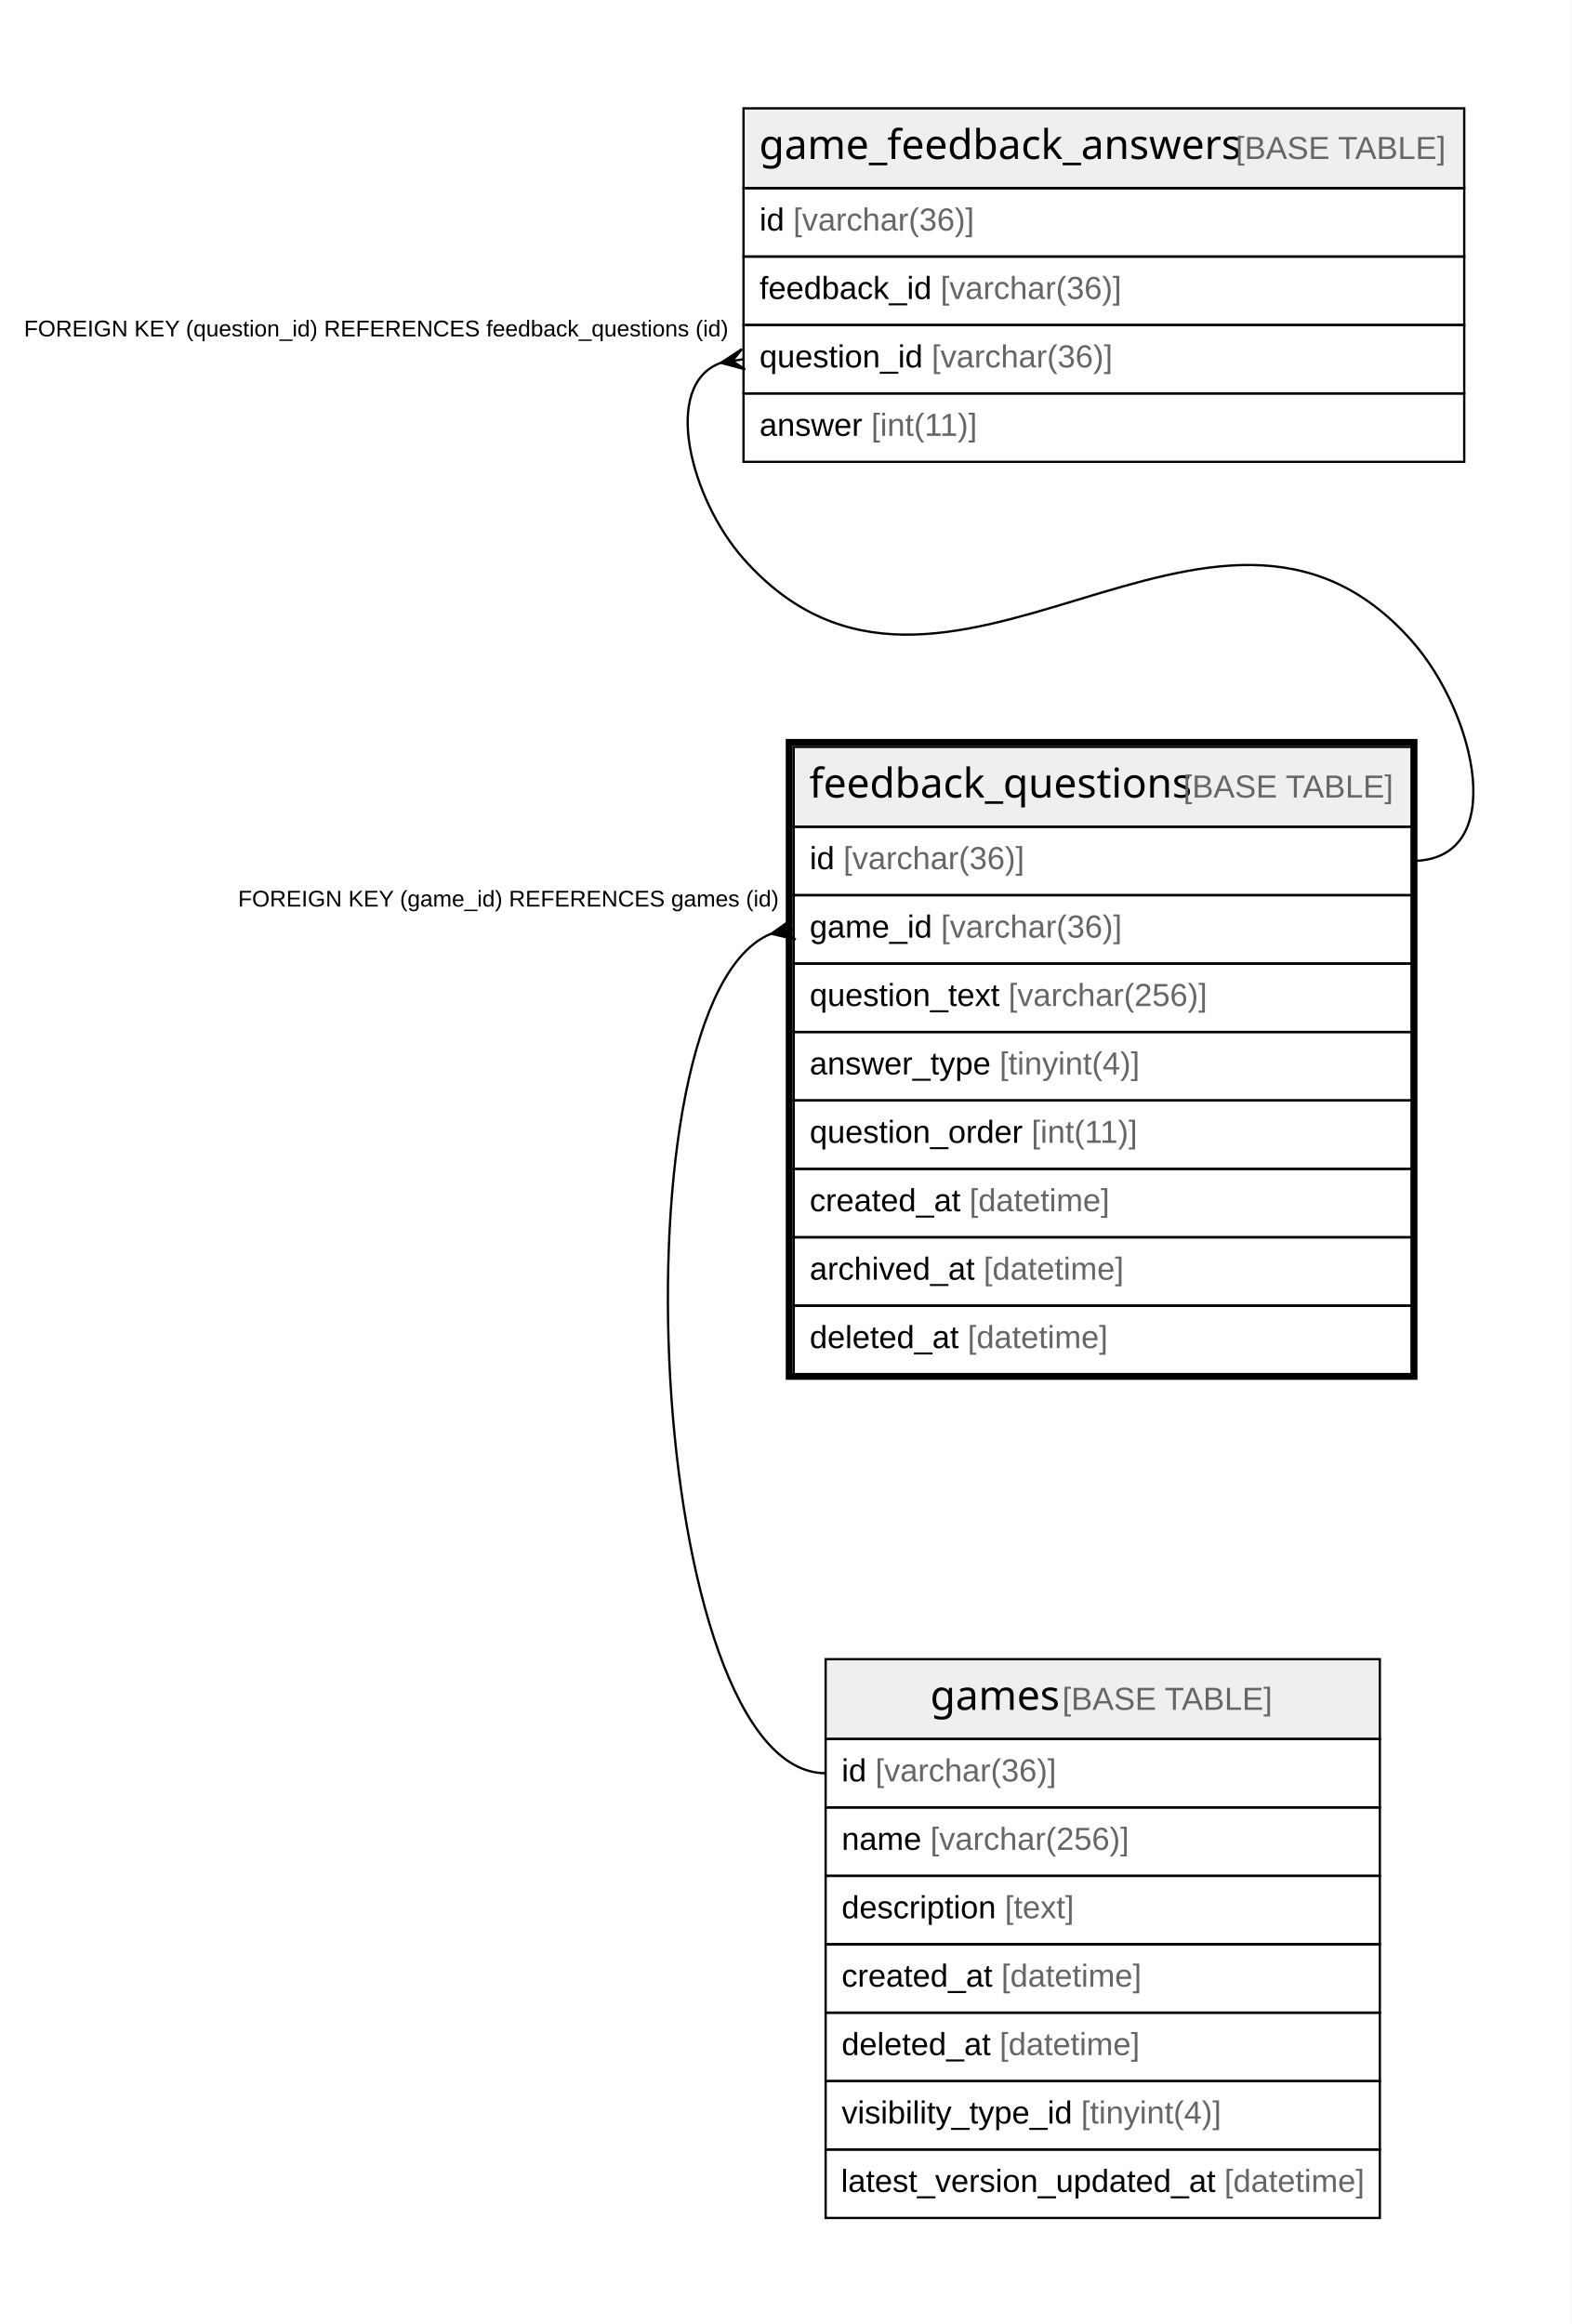
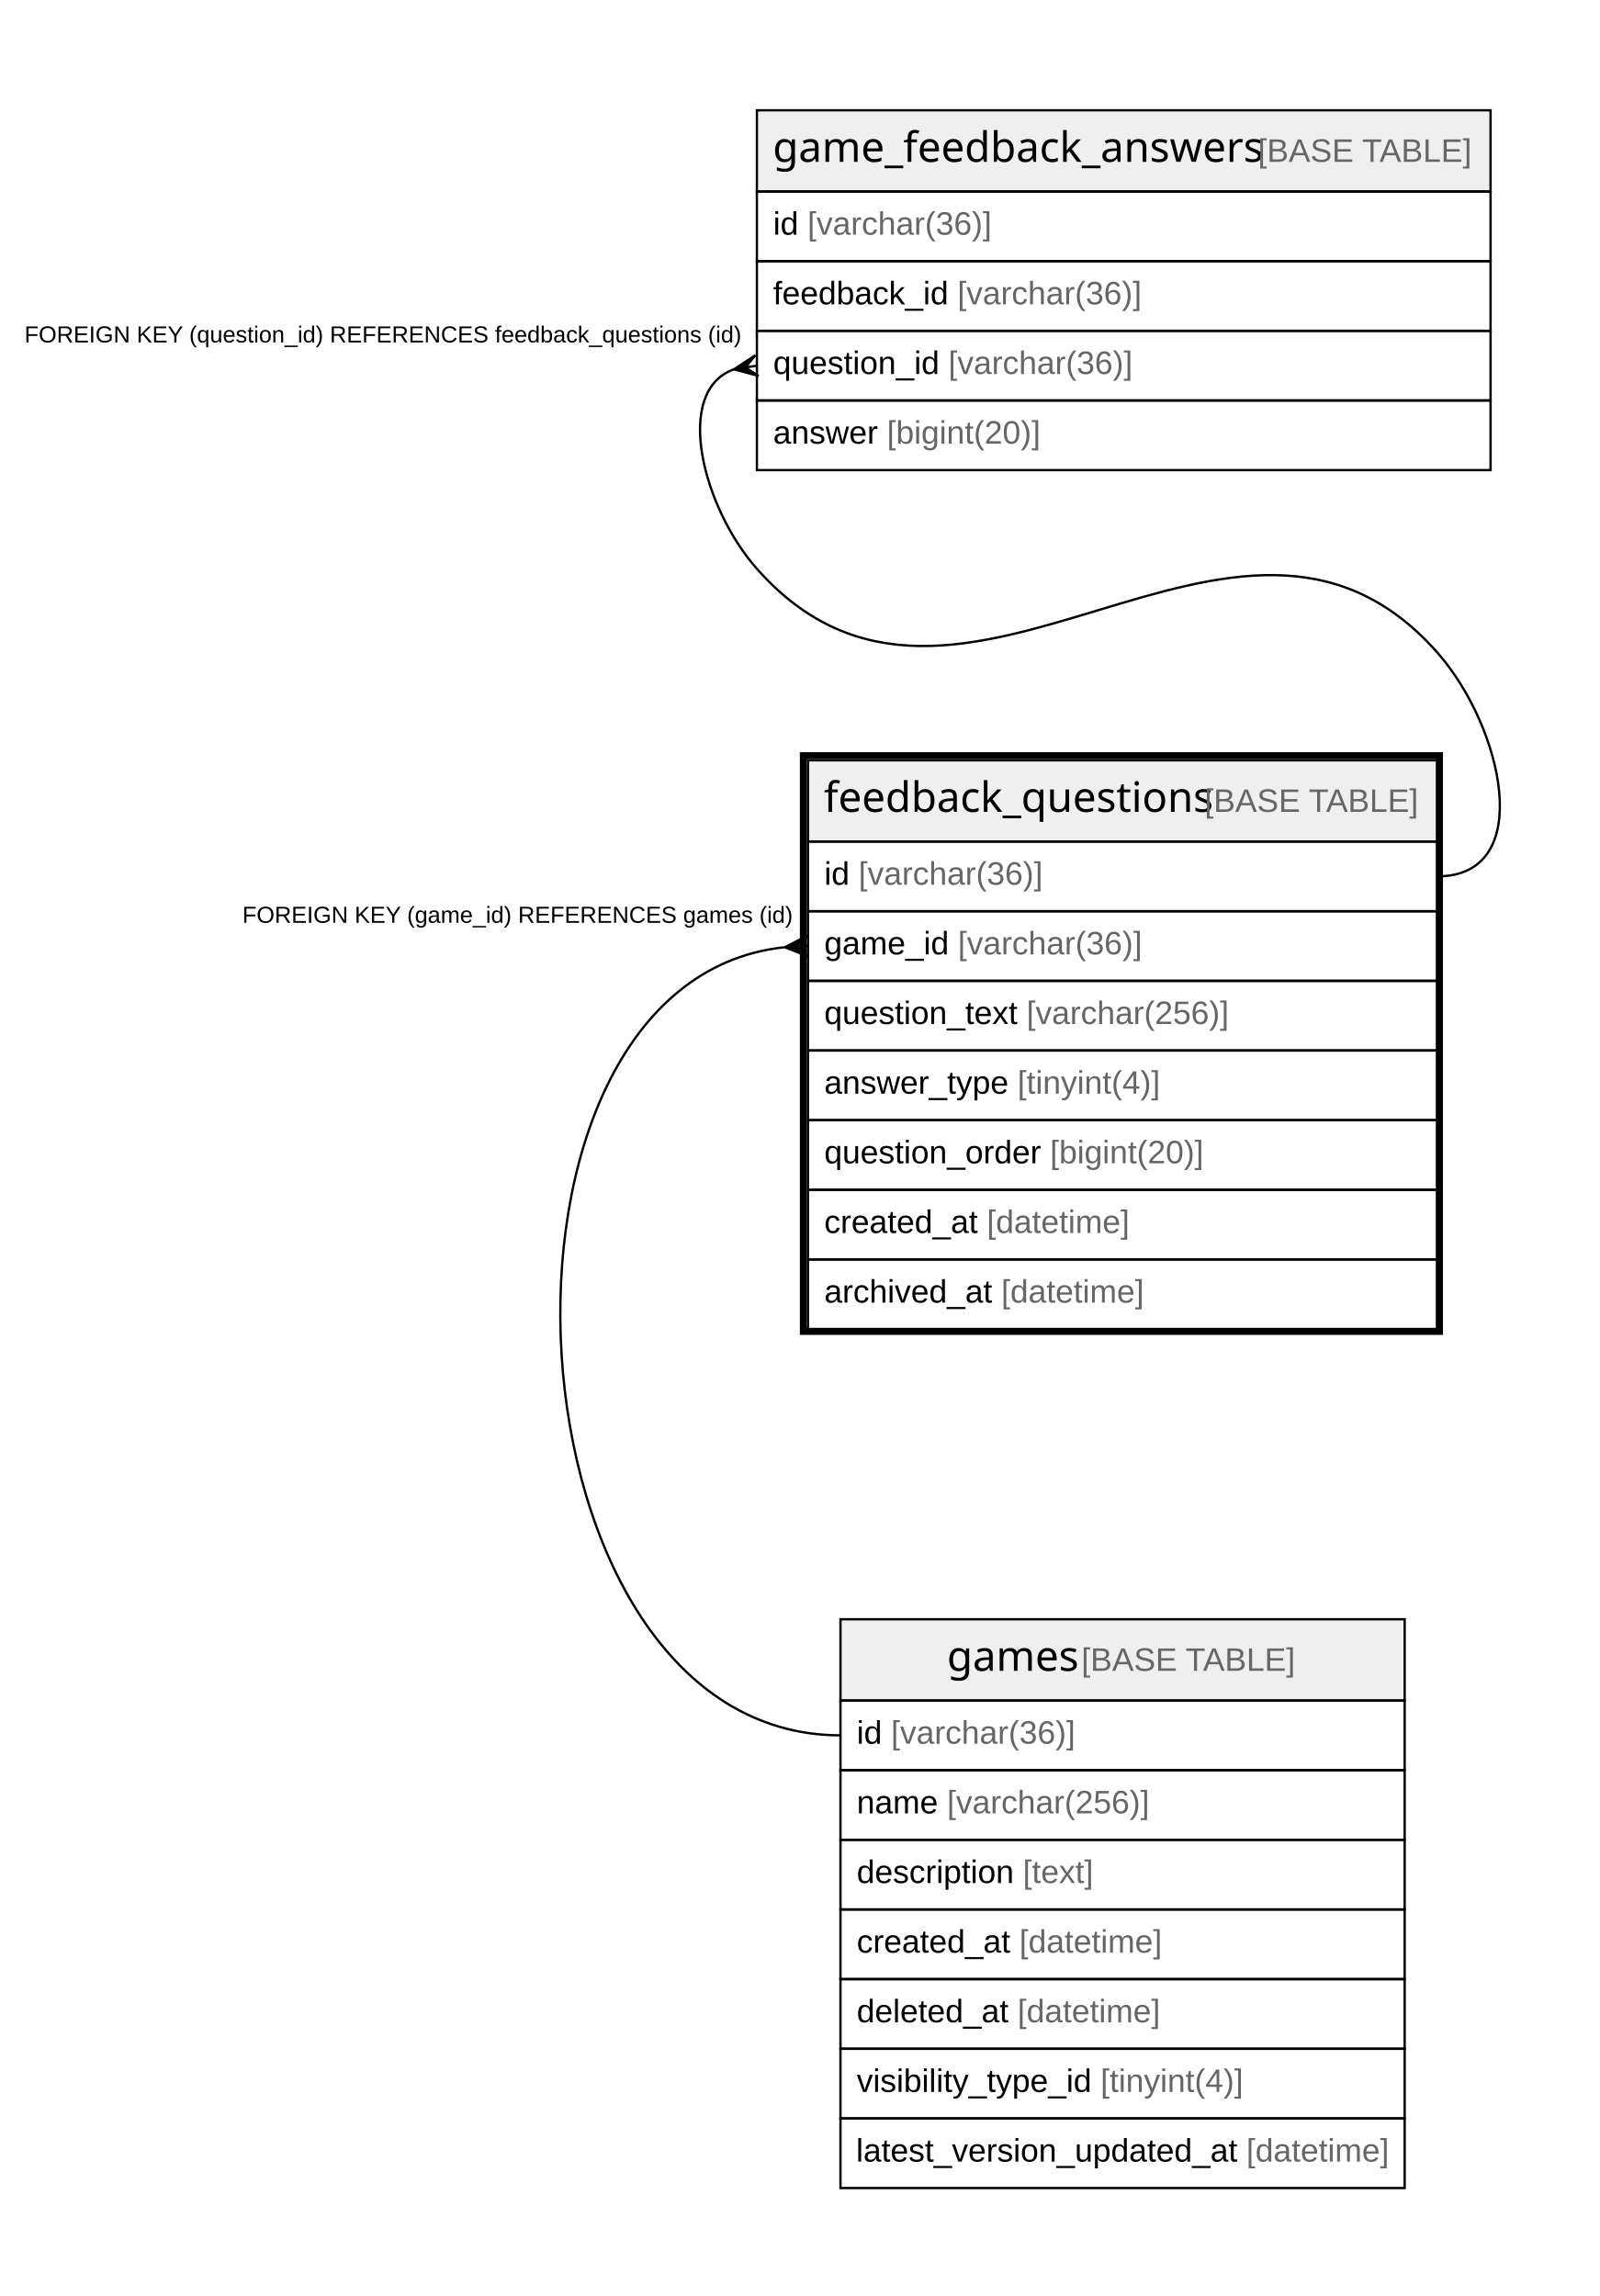
- <svg xmlns="http://www.w3.org/2000/svg" width="689pt" height="1019pt" viewBox="0.00 0.00 689.00 1019.00">
-   <g id="graph0" class="graph" transform="scale(1 1) rotate(0) translate(4 1015)">
-     <polygon fill="#ffffff" stroke="transparent" points="-4,4 -4,-1015 685,-1015 685,4 -4,4" />
+ <svg xmlns="http://www.w3.org/2000/svg" width="689pt" height="989pt" viewBox="0.00 0.00 689.00 989.00">
+   <g id="graph0" class="graph" transform="scale(1 1) rotate(0) translate(4 985)">
+     <polygon fill="#ffffff" stroke="transparent" points="-4,4 -4,-985 685,-985 685,4 -4,4" />
    <g id="node1" class="node">
-       <polygon fill="#efefef" stroke="transparent" points="344,-652.5 344,-687.5 615,-687.5 615,-652.5 344,-652.5" />
-       <polygon fill="none" stroke="#000000" points="344,-652.5 344,-687.5 615,-687.5 615,-652.5 344,-652.5" />
-       <text text-anchor="start" x="350.84" y="-665.3" font-family="Arial Bold" font-size="18.00" fill="#000000">feedback_questions</text>
-       <text text-anchor="start" x="510.906" y="-665.3" font-family="Arial" font-size="14.00" fill="#000000"> </text>
-       <text text-anchor="start" x="514.797" y="-665.3" font-family="Arial" font-size="14.00" fill="#666666">[BASE TABLE]</text>
-       <polygon fill="none" stroke="#000000" points="344,-622.5 344,-652.5 615,-652.5 615,-622.5 344,-622.5" />
-       <text text-anchor="start" x="351" y="-633.9" font-family="Arial" font-size="14.00" fill="#000000">id </text>
-       <text text-anchor="start" x="365.78" y="-633.9" font-family="Arial" font-size="14.00" fill="#666666">[varchar(36)]</text>
+       <polygon fill="#efefef" stroke="transparent" points="344,-622.5 344,-657.5 615,-657.5 615,-622.5 344,-622.5" />
+       <polygon fill="none" stroke="#000000" points="344,-622.5 344,-657.5 615,-657.5 615,-622.5 344,-622.5" />
+       <text text-anchor="start" x="350.84" y="-635.3" font-family="Arial Bold" font-size="18.00" fill="#000000">feedback_questions</text>
+       <text text-anchor="start" x="510.906" y="-635.3" font-family="Arial" font-size="14.00" fill="#000000"> </text>
+       <text text-anchor="start" x="514.797" y="-635.3" font-family="Arial" font-size="14.00" fill="#666666">[BASE TABLE]</text>
      <polygon fill="none" stroke="#000000" points="344,-592.5 344,-622.5 615,-622.5 615,-592.5 344,-592.5" />
-       <text text-anchor="start" x="351" y="-603.9" font-family="Arial" font-size="14.00" fill="#000000">game_id </text>
-       <text text-anchor="start" x="408.571" y="-603.9" font-family="Arial" font-size="14.00" fill="#666666">[varchar(36)]</text>
+       <text text-anchor="start" x="351" y="-603.9" font-family="Arial" font-size="14.00" fill="#000000">id </text>
+       <text text-anchor="start" x="365.78" y="-603.9" font-family="Arial" font-size="14.00" fill="#666666">[varchar(36)]</text>
      <polygon fill="none" stroke="#000000" points="344,-562.5 344,-592.5 615,-592.5 615,-562.5 344,-562.5" />
-       <text text-anchor="start" x="351" y="-573.9" font-family="Arial" font-size="14.00" fill="#000000">question_text </text>
-       <text text-anchor="start" x="438.147" y="-573.9" font-family="Arial" font-size="14.00" fill="#666666">[varchar(256)]</text>
+       <text text-anchor="start" x="351" y="-573.9" font-family="Arial" font-size="14.00" fill="#000000">game_id </text>
+       <text text-anchor="start" x="408.571" y="-573.9" font-family="Arial" font-size="14.00" fill="#666666">[varchar(36)]</text>
      <polygon fill="none" stroke="#000000" points="344,-532.5 344,-562.5 615,-562.5 615,-532.5 344,-532.5" />
-       <text text-anchor="start" x="351" y="-543.9" font-family="Arial" font-size="14.00" fill="#000000">answer_type </text>
-       <text text-anchor="start" x="434.244" y="-543.9" font-family="Arial" font-size="14.00" fill="#666666">[tinyint(4)]</text>
+       <text text-anchor="start" x="351" y="-543.9" font-family="Arial" font-size="14.00" fill="#000000">question_text </text>
+       <text text-anchor="start" x="438.147" y="-543.9" font-family="Arial" font-size="14.00" fill="#666666">[varchar(256)]</text>
      <polygon fill="none" stroke="#000000" points="344,-502.5 344,-532.5 615,-532.5 615,-502.5 344,-502.5" />
-       <text text-anchor="start" x="351" y="-513.9" font-family="Arial" font-size="14.00" fill="#000000">question_order </text>
-       <text text-anchor="start" x="448.252" y="-513.9" font-family="Arial" font-size="14.00" fill="#666666">[int(11)]</text>
+       <text text-anchor="start" x="351" y="-513.9" font-family="Arial" font-size="14.00" fill="#000000">answer_type </text>
+       <text text-anchor="start" x="434.244" y="-513.9" font-family="Arial" font-size="14.00" fill="#666666">[tinyint(4)]</text>
      <polygon fill="none" stroke="#000000" points="344,-472.5 344,-502.5 615,-502.5 615,-472.5 344,-472.5" />
-       <text text-anchor="start" x="351" y="-483.9" font-family="Arial" font-size="14.00" fill="#000000">created_at </text>
-       <text text-anchor="start" x="421.028" y="-483.9" font-family="Arial" font-size="14.00" fill="#666666">[datetime]</text>
+       <text text-anchor="start" x="351" y="-483.9" font-family="Arial" font-size="14.00" fill="#000000">question_order </text>
+       <text text-anchor="start" x="448.252" y="-483.9" font-family="Arial" font-size="14.00" fill="#666666">[bigint(20)]</text>
      <polygon fill="none" stroke="#000000" points="344,-442.5 344,-472.5 615,-472.5 615,-442.5 344,-442.5" />
-       <text text-anchor="start" x="351" y="-453.9" font-family="Arial" font-size="14.00" fill="#000000">archived_at </text>
-       <text text-anchor="start" x="427.244" y="-453.9" font-family="Arial" font-size="14.00" fill="#666666">[datetime]</text>
+       <text text-anchor="start" x="351" y="-453.9" font-family="Arial" font-size="14.00" fill="#000000">created_at </text>
+       <text text-anchor="start" x="421.028" y="-453.9" font-family="Arial" font-size="14.00" fill="#666666">[datetime]</text>
      <polygon fill="none" stroke="#000000" points="344,-412.5 344,-442.5 615,-442.5 615,-412.5 344,-412.5" />
-       <text text-anchor="start" x="351" y="-423.9" font-family="Arial" font-size="14.00" fill="#000000">deleted_at </text>
-       <text text-anchor="start" x="420.257" y="-423.9" font-family="Arial" font-size="14.00" fill="#666666">[datetime]</text>
-       <polygon fill="none" stroke="#000000" stroke-width="3" points="342,-411.5 342,-689.5 616,-689.5 616,-411.5 342,-411.5" />
+       <text text-anchor="start" x="351" y="-423.9" font-family="Arial" font-size="14.00" fill="#000000">archived_at </text>
+       <text text-anchor="start" x="427.244" y="-423.9" font-family="Arial" font-size="14.00" fill="#666666">[datetime]</text>
+       <polygon fill="none" stroke="#000000" stroke-width="3" points="342,-411.5 342,-659.5 616,-659.5 616,-411.5 342,-411.5" />
    </g>
    <g id="node3" class="node">
      <polygon fill="#efefef" stroke="transparent" points="358,-252.5 358,-287.5 601,-287.5 601,-252.5 358,-252.5" />
      <polygon fill="none" stroke="#000000" points="358,-252.5 358,-287.5 601,-287.5 601,-252.5 358,-252.5" />
      <text text-anchor="start" x="403.868" y="-265.3" font-family="Arial Bold" font-size="18.00" fill="#000000">games</text>
      <text text-anchor="start" x="457.878" y="-265.3" font-family="Arial" font-size="14.00" fill="#000000"> </text>
      <text text-anchor="start" x="461.769" y="-265.3" font-family="Arial" font-size="14.00" fill="#666666">[BASE TABLE]</text>
      <polygon fill="none" stroke="#000000" points="358,-222.5 358,-252.5 601,-252.5 601,-222.5 358,-222.5" />
      <text text-anchor="start" x="365" y="-233.9" font-family="Arial" font-size="14.00" fill="#000000">id </text>
      <text text-anchor="start" x="379.78" y="-233.9" font-family="Arial" font-size="14.00" fill="#666666">[varchar(36)]</text>
      <polygon fill="none" stroke="#000000" points="358,-192.5 358,-222.5 601,-222.5 601,-192.5 358,-192.5" />
      <text text-anchor="start" x="365" y="-203.9" font-family="Arial" font-size="14.00" fill="#000000">name </text>
      <text text-anchor="start" x="403.899" y="-203.9" font-family="Arial" font-size="14.00" fill="#666666">[varchar(256)]</text>
      <polygon fill="none" stroke="#000000" points="358,-162.5 358,-192.5 601,-192.5 601,-162.5 358,-162.5" />
      <text text-anchor="start" x="365" y="-173.9" font-family="Arial" font-size="14.00" fill="#000000">description </text>
      <text text-anchor="start" x="436.568" y="-173.9" font-family="Arial" font-size="14.00" fill="#666666">[text]</text>
      <polygon fill="none" stroke="#000000" points="358,-132.5 358,-162.5 601,-162.5 601,-132.5 358,-132.5" />
      <text text-anchor="start" x="365" y="-143.9" font-family="Arial" font-size="14.00" fill="#000000">created_at </text>
      <text text-anchor="start" x="435.028" y="-143.9" font-family="Arial" font-size="14.00" fill="#666666">[datetime]</text>
      <polygon fill="none" stroke="#000000" points="358,-102.5 358,-132.5 601,-132.5 601,-102.5 358,-102.5" />
      <text text-anchor="start" x="365" y="-113.9" font-family="Arial" font-size="14.00" fill="#000000">deleted_at </text>
      <text text-anchor="start" x="434.257" y="-113.9" font-family="Arial" font-size="14.00" fill="#666666">[datetime]</text>
      <polygon fill="none" stroke="#000000" points="358,-72.5 358,-102.5 601,-102.5 601,-72.5 358,-72.5" />
      <text text-anchor="start" x="365" y="-83.9" font-family="Arial" font-size="14.00" fill="#000000">visibility_type_id </text>
      <text text-anchor="start" x="470.007" y="-83.9" font-family="Arial" font-size="14.00" fill="#666666">[tinyint(4)]</text>
      <polygon fill="none" stroke="#000000" points="358,-42.5 358,-72.5 601,-72.5 601,-42.5 358,-42.5" />
      <text text-anchor="start" x="364.737" y="-53.9" font-family="Arial" font-size="14.00" fill="#000000">latest_version_updated_at </text>
      <text text-anchor="start" x="532.803" y="-53.9" font-family="Arial" font-size="14.00" fill="#666666">[datetime]</text>
    </g>
    <g id="edge2" class="edge">
-       <path fill="none" stroke="#000000" d="M333.925,-605.509C263.048,-576.386 279.255,-237.5 358,-237.5" />
-       <polygon fill="#000000" stroke="#000000" points="334.19,-605.562 343.128,-611.915 339.095,-606.531 344,-607.5 344,-607.5 344,-607.5 339.095,-606.531 344.872,-603.085 334.19,-605.562 334.19,-605.562" />
-       <text text-anchor="start" x="100.386" y="-617.5" font-family="Arial" font-size="10.00" fill="#000000">FOREIGN KEY (game_id) REFERENCES games (id)</text>
+       <path fill="none" stroke="#000000" d="M333.638,-576.948C193.493,-561.749 210.305,-237.5 358,-237.5" />
+       <polygon fill="#000000" stroke="#000000" points="334.014,-576.968 343.761,-581.994 339.007,-577.234 344,-577.5 344,-577.5 344,-577.5 339.007,-577.234 344.239,-573.006 334.014,-576.968 334.014,-576.968" />
+       <text text-anchor="start" x="100.386" y="-587.5" font-family="Arial" font-size="10.00" fill="#000000">FOREIGN KEY (game_id) REFERENCES games (id)</text>
    </g>
    <g id="node2" class="node">
-       <polygon fill="#efefef" stroke="transparent" points="322,-932.5 322,-967.5 638,-967.5 638,-932.5 322,-932.5" />
-       <polygon fill="none" stroke="#000000" points="322,-932.5 322,-967.5 638,-967.5 638,-932.5 322,-932.5" />
-       <text text-anchor="start" x="328.842" y="-945.3" font-family="Arial Bold" font-size="18.00" fill="#000000">game_feedback_answers</text>
-       <text text-anchor="start" x="533.904" y="-945.3" font-family="Arial" font-size="14.00" fill="#000000"> </text>
-       <text text-anchor="start" x="537.794" y="-945.3" font-family="Arial" font-size="14.00" fill="#666666">[BASE TABLE]</text>
-       <polygon fill="none" stroke="#000000" points="322,-902.5 322,-932.5 638,-932.5 638,-902.5 322,-902.5" />
-       <text text-anchor="start" x="329" y="-913.9" font-family="Arial" font-size="14.00" fill="#000000">id </text>
-       <text text-anchor="start" x="343.78" y="-913.9" font-family="Arial" font-size="14.00" fill="#666666">[varchar(36)]</text>
+       <polygon fill="#efefef" stroke="transparent" points="322,-902.5 322,-937.5 638,-937.5 638,-902.5 322,-902.5" />
+       <polygon fill="none" stroke="#000000" points="322,-902.5 322,-937.5 638,-937.5 638,-902.5 322,-902.5" />
+       <text text-anchor="start" x="328.842" y="-915.3" font-family="Arial Bold" font-size="18.00" fill="#000000">game_feedback_answers</text>
+       <text text-anchor="start" x="533.904" y="-915.3" font-family="Arial" font-size="14.00" fill="#000000"> </text>
+       <text text-anchor="start" x="537.794" y="-915.3" font-family="Arial" font-size="14.00" fill="#666666">[BASE TABLE]</text>
      <polygon fill="none" stroke="#000000" points="322,-872.5 322,-902.5 638,-902.5 638,-872.5 322,-872.5" />
-       <text text-anchor="start" x="329" y="-883.9" font-family="Arial" font-size="14.00" fill="#000000">feedback_id </text>
-       <text text-anchor="start" x="408.366" y="-883.9" font-family="Arial" font-size="14.00" fill="#666666">[varchar(36)]</text>
+       <text text-anchor="start" x="329" y="-883.9" font-family="Arial" font-size="14.00" fill="#000000">id </text>
+       <text text-anchor="start" x="343.78" y="-883.9" font-family="Arial" font-size="14.00" fill="#666666">[varchar(36)]</text>
      <polygon fill="none" stroke="#000000" points="322,-842.5 322,-872.5 638,-872.5 638,-842.5 322,-842.5" />
-       <text text-anchor="start" x="329" y="-853.9" font-family="Arial" font-size="14.00" fill="#000000">question_id </text>
-       <text text-anchor="start" x="404.473" y="-853.9" font-family="Arial" font-size="14.00" fill="#666666">[varchar(36)]</text>
+       <text text-anchor="start" x="329" y="-853.9" font-family="Arial" font-size="14.00" fill="#000000">feedback_id </text>
+       <text text-anchor="start" x="408.366" y="-853.9" font-family="Arial" font-size="14.00" fill="#666666">[varchar(36)]</text>
      <polygon fill="none" stroke="#000000" points="322,-812.5 322,-842.5 638,-842.5 638,-812.5 322,-812.5" />
-       <text text-anchor="start" x="329" y="-823.9" font-family="Arial" font-size="14.00" fill="#000000">answer </text>
-       <text text-anchor="start" x="378.006" y="-823.9" font-family="Arial" font-size="14.00" fill="#666666">[int(11)]</text>
+       <text text-anchor="start" x="329" y="-823.9" font-family="Arial" font-size="14.00" fill="#000000">question_id </text>
+       <text text-anchor="start" x="404.473" y="-823.9" font-family="Arial" font-size="14.00" fill="#666666">[varchar(36)]</text>
+       <polygon fill="none" stroke="#000000" points="322,-782.5 322,-812.5 638,-812.5 638,-782.5 322,-782.5" />
+       <text text-anchor="start" x="329" y="-793.9" font-family="Arial" font-size="14.00" fill="#000000">answer </text>
+       <text text-anchor="start" x="378.006" y="-793.9" font-family="Arial" font-size="14.00" fill="#666666">[bigint(20)]</text>
    </g>
    <g id="edge1" class="edge">
-       <path fill="none" stroke="#000000" d="M312.058,-855.912C285.795,-846.378 298.749,-796.283 322,-770 408.933,-671.732 528.067,-832.268 615,-734 643.418,-701.877 657.889,-637.5 615,-637.5" />
-       <polygon fill="#000000" stroke="#000000" points="312.125,-855.922 321.29,-861.944 317.063,-856.711 322,-857.5 322,-857.5 322,-857.5 317.063,-856.711 322.71,-853.056 312.125,-855.922 312.125,-855.922" />
-       <text text-anchor="start" x="6.532" y="-867.5" font-family="Arial" font-size="10.00" fill="#000000">FOREIGN KEY (question_id) REFERENCES feedback_questions (id)</text>
+       <path fill="none" stroke="#000000" d="M312.058,-825.912C285.795,-816.378 298.749,-766.283 322,-740 408.933,-641.732 528.067,-802.268 615,-704 643.418,-671.877 657.889,-607.5 615,-607.5" />
+       <polygon fill="#000000" stroke="#000000" points="312.125,-825.922 321.29,-831.944 317.063,-826.711 322,-827.5 322,-827.5 322,-827.5 317.063,-826.711 322.71,-823.056 312.125,-825.922 312.125,-825.922" />
+       <text text-anchor="start" x="6.532" y="-837.5" font-family="Arial" font-size="10.00" fill="#000000">FOREIGN KEY (question_id) REFERENCES feedback_questions (id)</text>
    </g>
  </g>
</svg>
